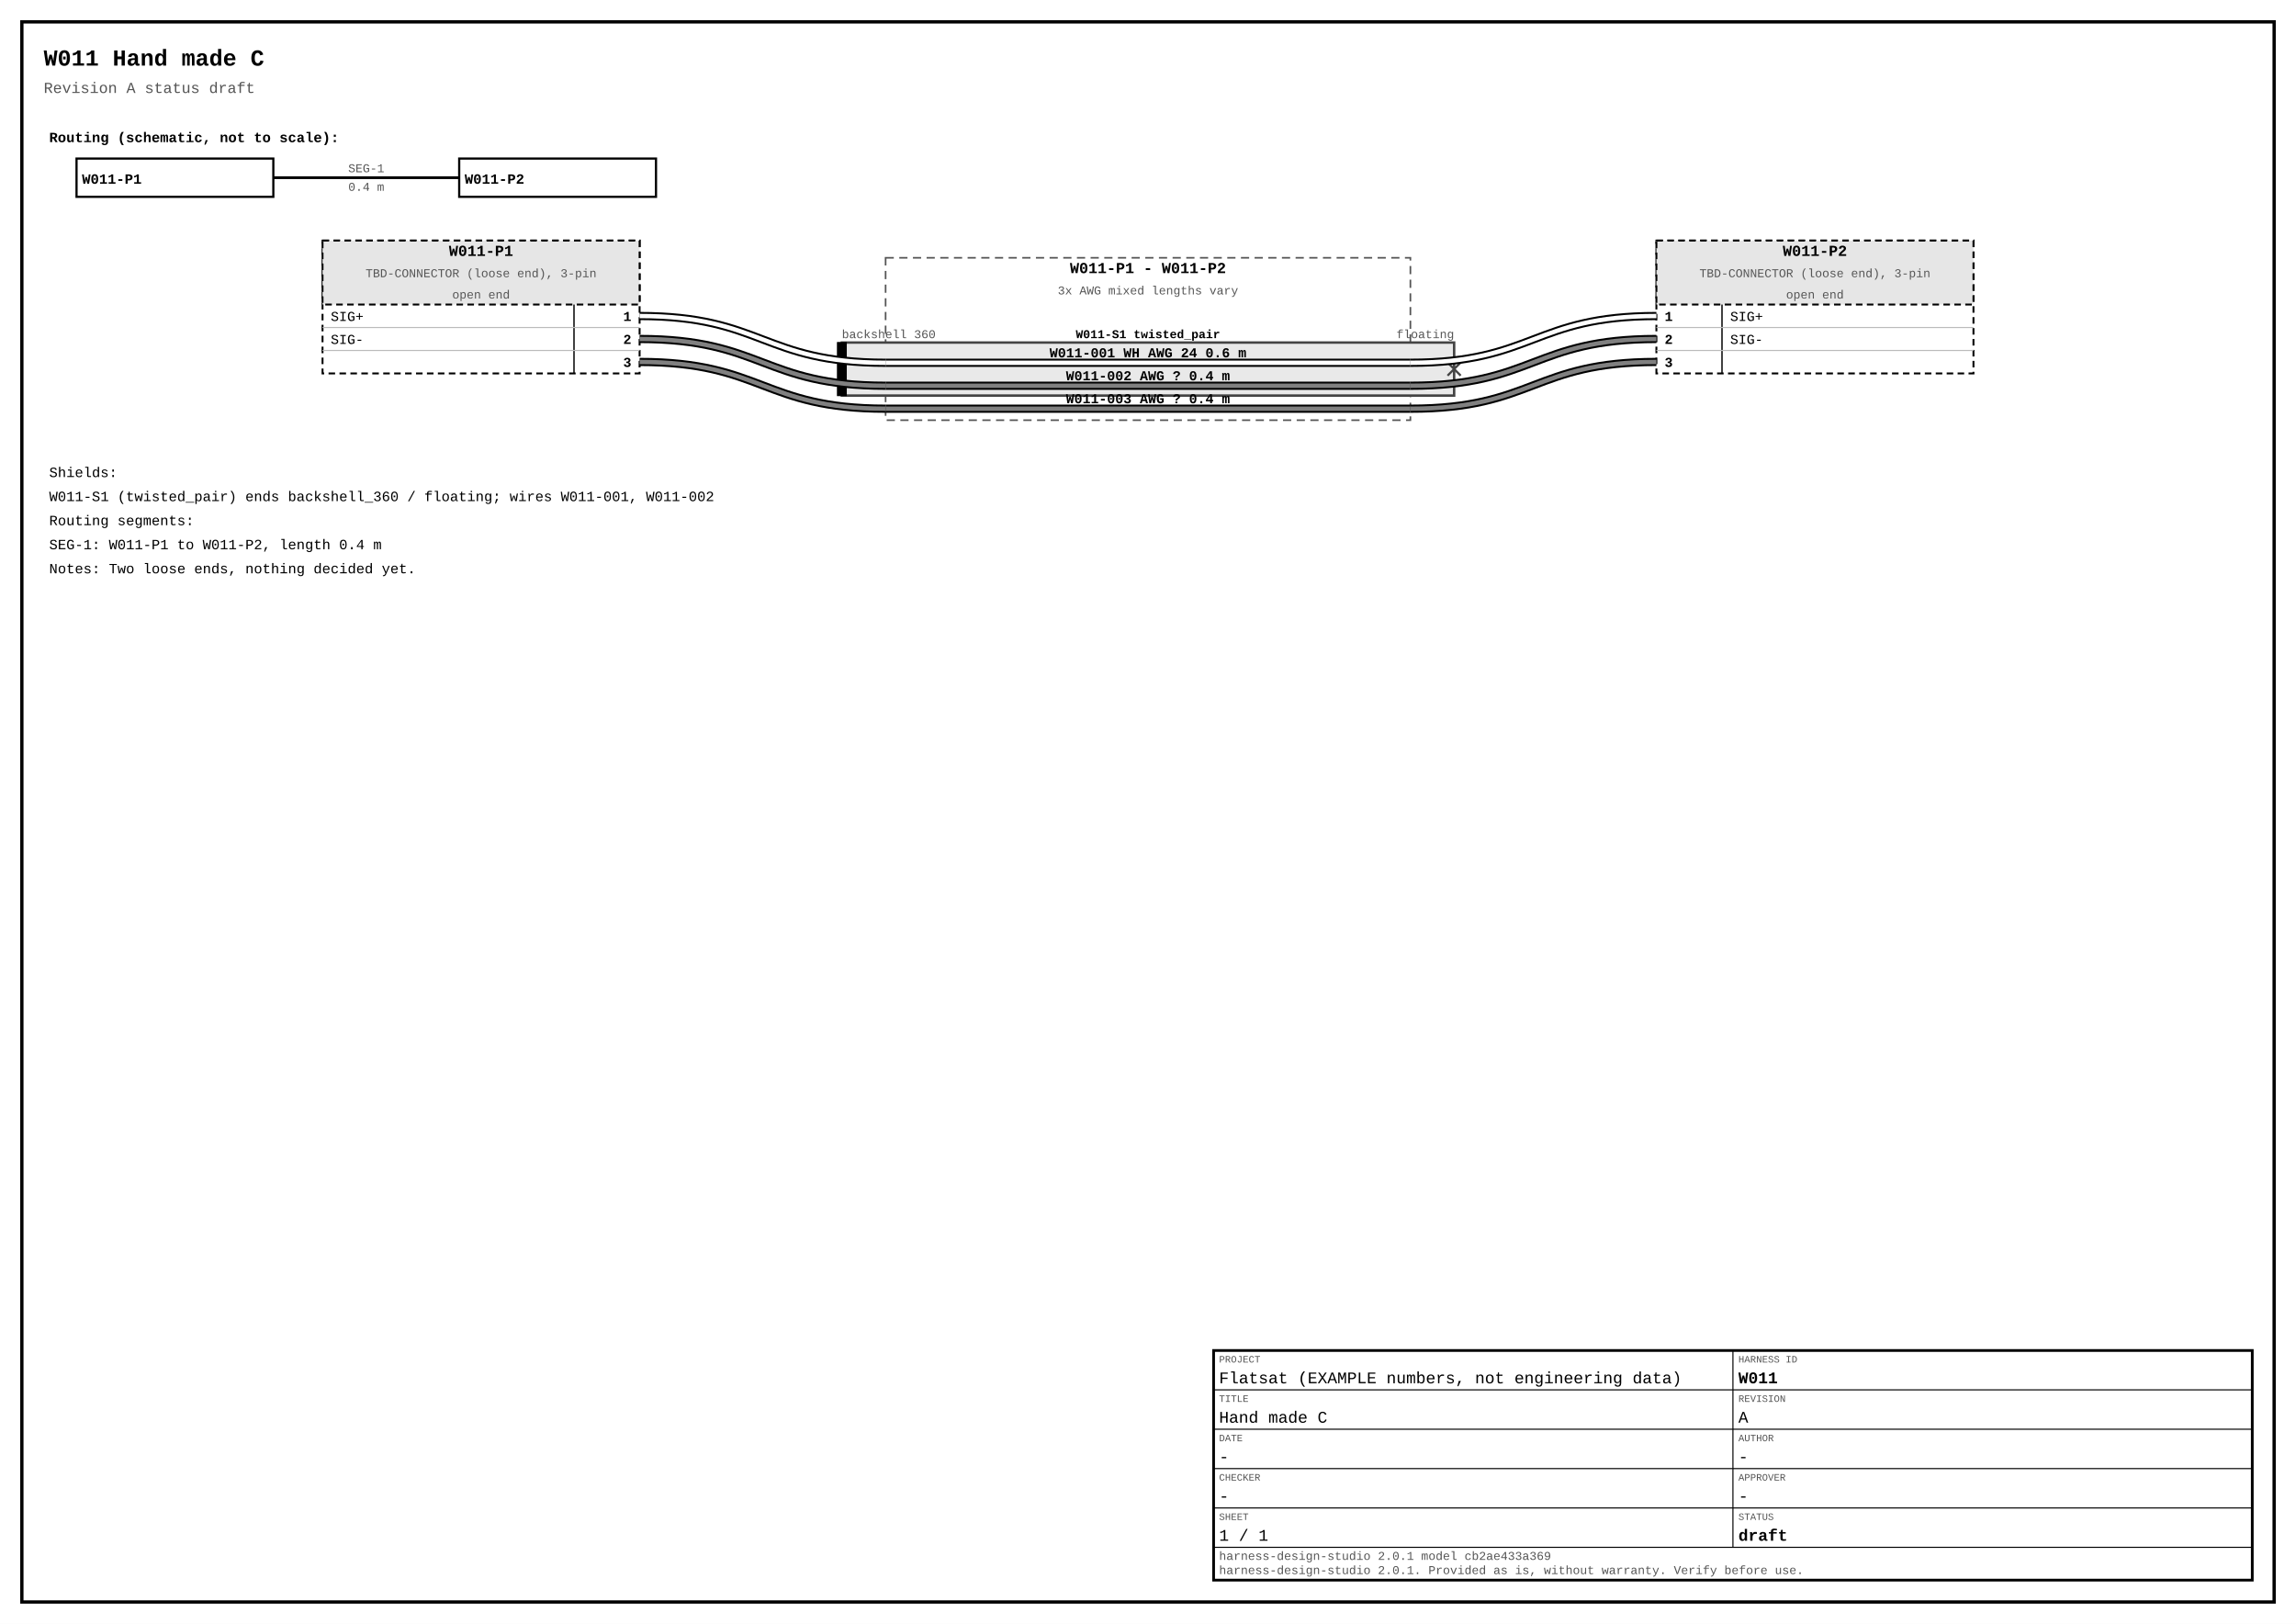
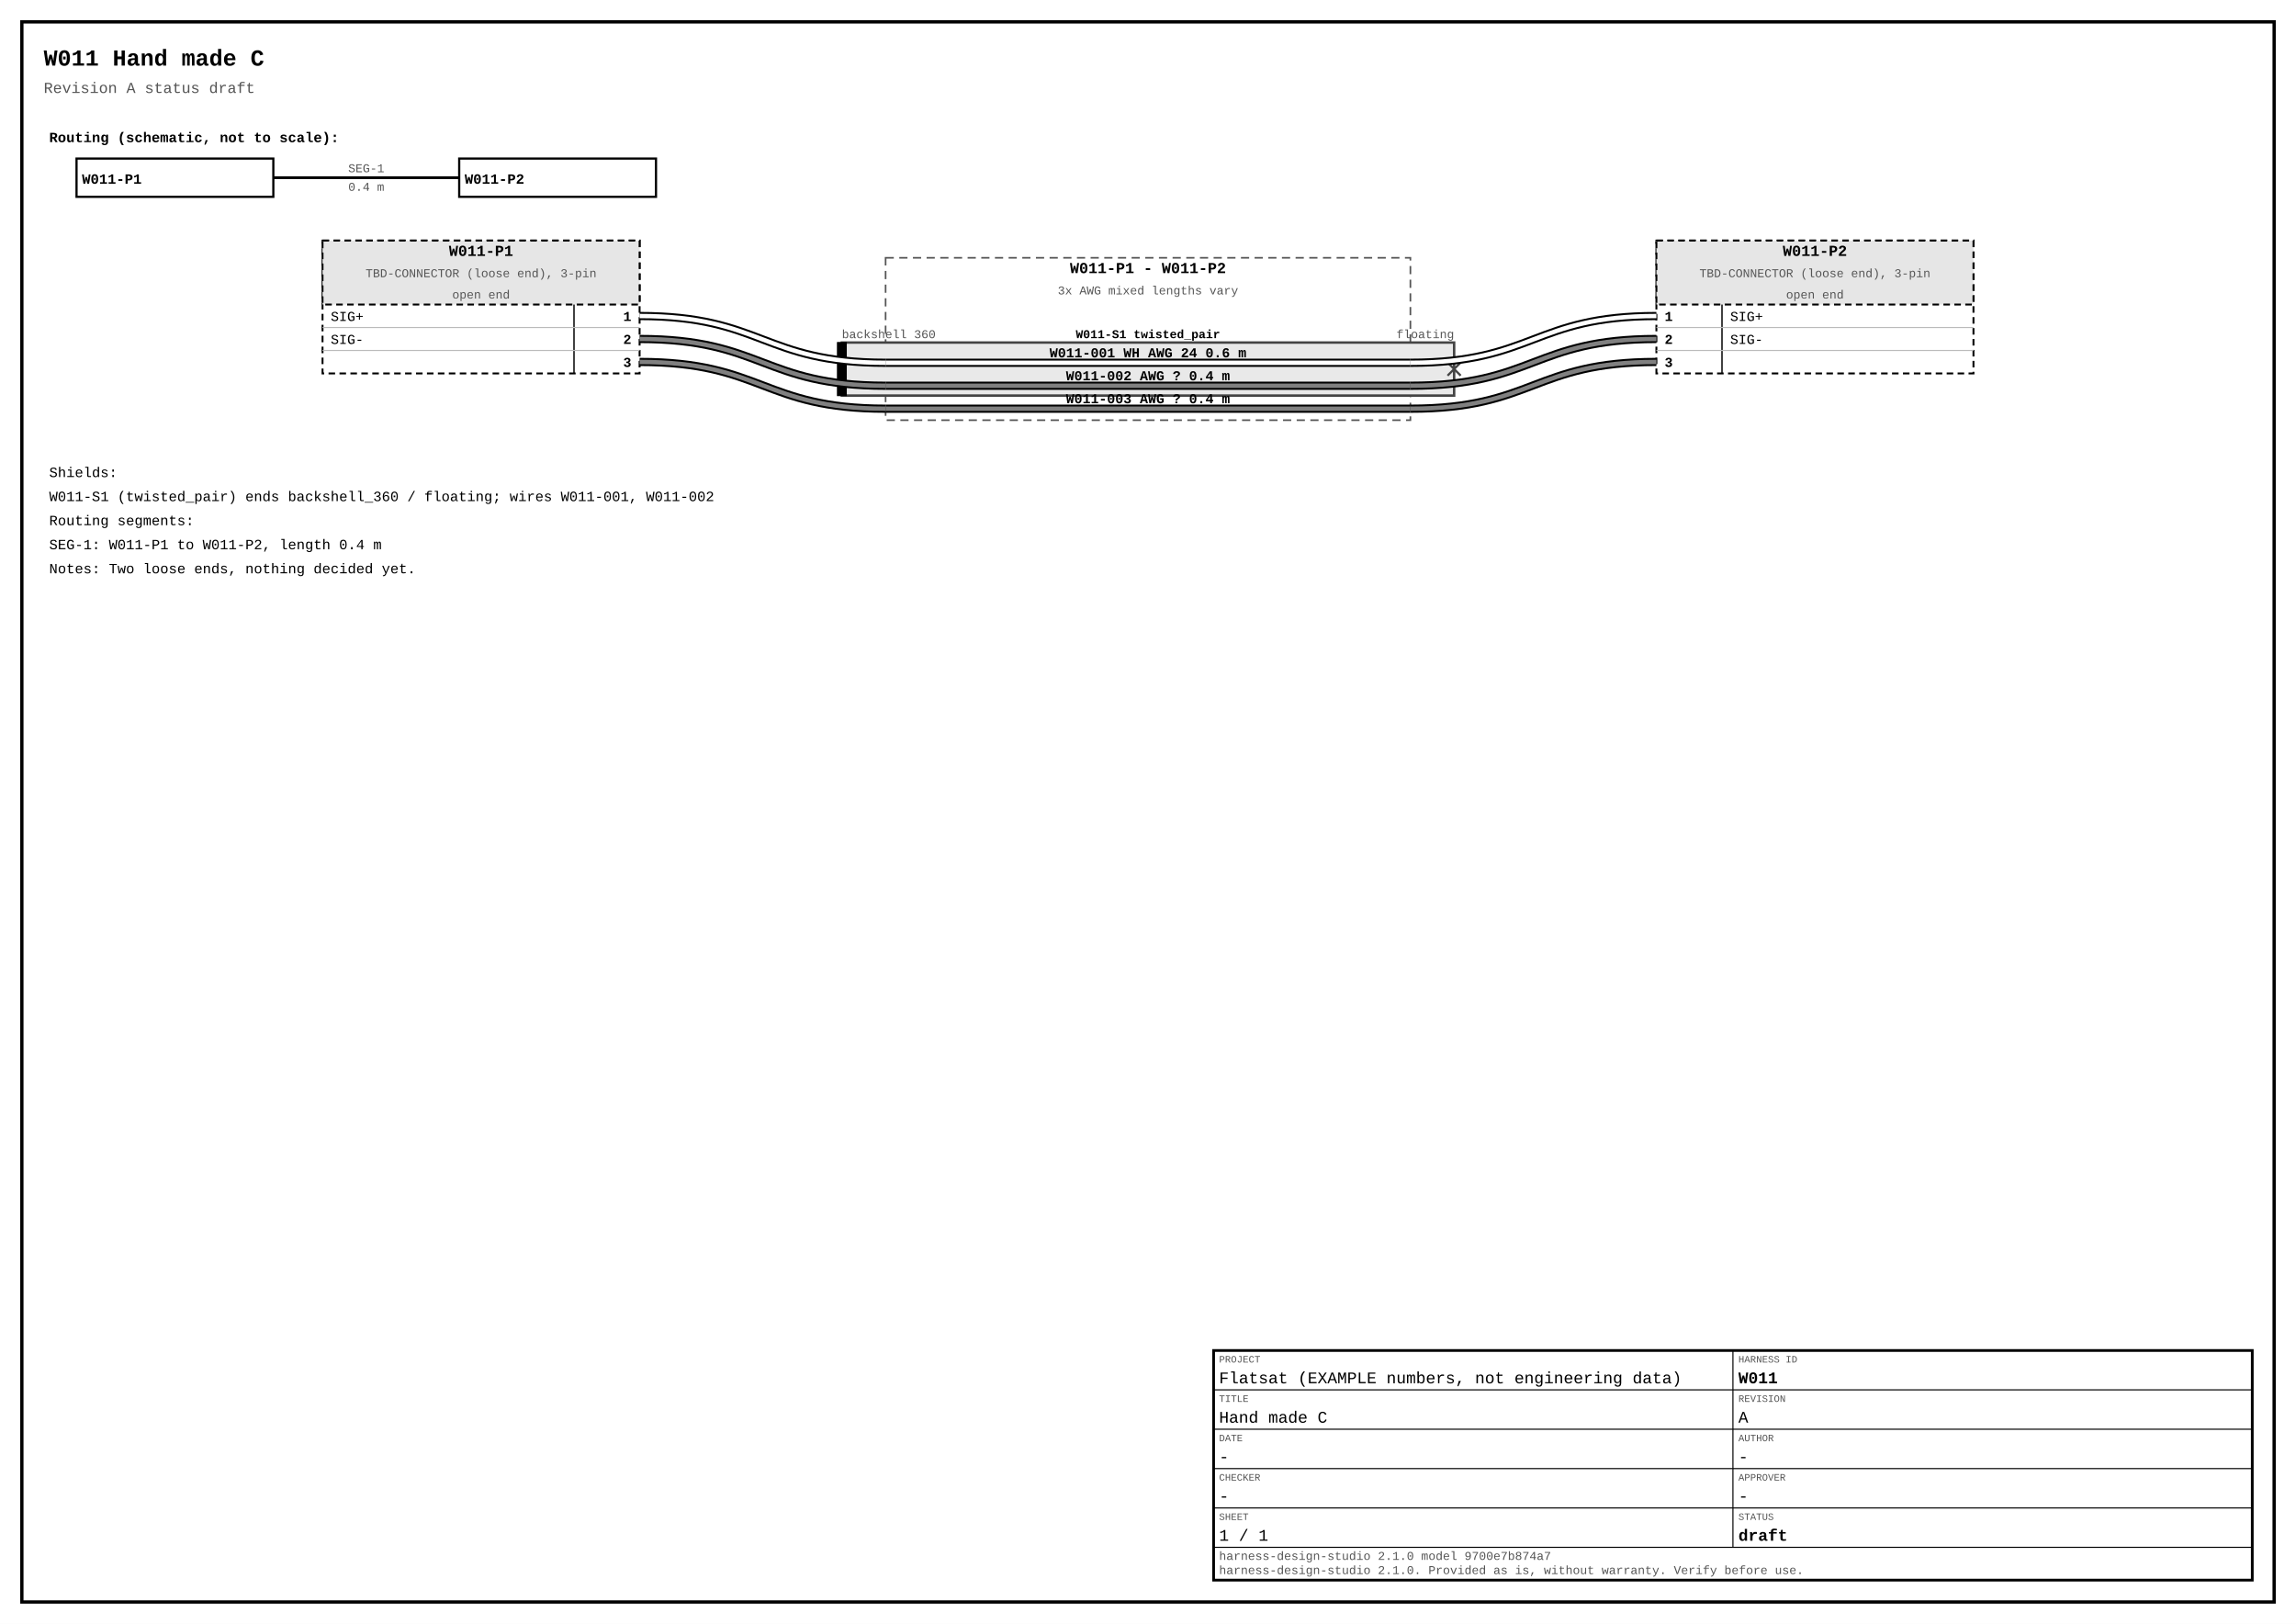
<svg xmlns="http://www.w3.org/2000/svg" width="420mm" height="297mm" viewBox="0 0 420 297" font-family="Courier New, Courier, monospace">
  <rect x="0" y="0" width="420" height="297" fill="#ffffff" />
  <rect x="4" y="4" width="412" height="289" fill="none" stroke="#000000" stroke-width="0.6" />
  <text x="8" y="12" font-size="4.2" font-weight="bold" text-anchor="start" fill="#000000">W011  Hand made C</text>
  <text x="8" y="17" font-size="2.8" text-anchor="start" fill="#555555">Revision A  status draft</text>
  <text x="9" y="26" font-size="2.6" font-weight="bold" text-anchor="start" fill="#000000">Routing (schematic, not to scale):</text>
  <line x1="50" y1="32.5" x2="84" y2="32.5" stroke="#000000" stroke-width="0.5" />
  <text x="67" y="31.5" font-size="2.2" text-anchor="middle" fill="#555555">SEG-1</text>
  <text x="67" y="34.9" font-size="2.2" text-anchor="middle" fill="#555555">0.4 m</text>
  <rect x="14" y="29" width="36" height="7" fill="#ffffff" stroke="#000000" stroke-width="0.4" />
  <text x="15" y="33.6" font-size="2.6" font-weight="bold" text-anchor="start" fill="#000000">W011-P1</text>
  <rect x="84" y="29" width="36" height="7" fill="#ffffff" stroke="#000000" stroke-width="0.4" />
  <text x="85" y="33.6" font-size="2.6" font-weight="bold" text-anchor="start" fill="#000000">W011-P2</text>
  <rect x="59" y="44" width="58" height="24.3" fill="#ffffff" stroke="#000000" stroke-width="0.35" stroke-dasharray="1.2 0.8" />
  <rect x="59" y="44" width="58" height="11.7" fill="#e6e6e6" stroke="#000000" stroke-width="0.35" stroke-dasharray="1.2 0.8" />
  <text x="88" y="46.8" font-size="2.8" font-weight="bold" text-anchor="middle" fill="#000000">W011-P1</text>
  <text x="88" y="50.7" font-size="2.2" text-anchor="middle" fill="#555555" data-ref="part/W011-P1">TBD-CONNECTOR (loose end), 3-pin</text>
  <text x="88" y="54.6" font-size="2.2" text-anchor="middle" fill="#555555" data-ref="end/W011-P1">open end</text>
  <line x1="105" y1="55.7" x2="105" y2="68.3" stroke="#000000" stroke-width="0.25" />
  <line x1="59" y1="59.9" x2="117" y2="59.9" stroke="#bbbbbb" stroke-width="0.2" />
  <text x="60.5" y="58.7" font-size="2.5" text-anchor="start" fill="#000000" data-ref="sig/W011-P1/1">SIG+</text>
  <text x="115.5" y="58.7" font-size="2.5" font-weight="bold" text-anchor="end" fill="#000000" data-ref="pin/W011-P1/1">1</text>
  <line x1="59" y1="64.1" x2="117" y2="64.1" stroke="#bbbbbb" stroke-width="0.2" />
  <text x="60.5" y="62.9" font-size="2.5" text-anchor="start" fill="#000000" data-ref="sig/W011-P1/2">SIG-</text>
  <text x="115.5" y="62.9" font-size="2.5" font-weight="bold" text-anchor="end" fill="#000000" data-ref="pin/W011-P1/2">2</text>
  <text x="60.5" y="67.1" font-size="2.5" text-anchor="start" fill="#000000" data-ref="sig/W011-P1/3" />
  <text x="115.5" y="67.1" font-size="2.5" font-weight="bold" text-anchor="end" fill="#000000" data-ref="pin/W011-P1/3">3</text>
  <rect x="303" y="44" width="58" height="24.3" fill="#ffffff" stroke="#000000" stroke-width="0.35" stroke-dasharray="1.2 0.8" />
  <rect x="303" y="44" width="58" height="11.7" fill="#e6e6e6" stroke="#000000" stroke-width="0.35" stroke-dasharray="1.2 0.8" />
  <text x="332" y="46.8" font-size="2.8" font-weight="bold" text-anchor="middle" fill="#000000">W011-P2</text>
  <text x="332" y="50.7" font-size="2.2" text-anchor="middle" fill="#555555" data-ref="part/W011-P2">TBD-CONNECTOR (loose end), 3-pin</text>
  <text x="332" y="54.6" font-size="2.2" text-anchor="middle" fill="#555555" data-ref="end/W011-P2">open end</text>
  <line x1="315" y1="55.7" x2="315" y2="68.3" stroke="#000000" stroke-width="0.25" />
  <line x1="303" y1="59.9" x2="361" y2="59.9" stroke="#bbbbbb" stroke-width="0.2" />
  <text x="304.5" y="58.7" font-size="2.5" font-weight="bold" text-anchor="start" fill="#000000" data-ref="pin/W011-P2/1">1</text>
  <text x="316.5" y="58.7" font-size="2.5" text-anchor="start" fill="#000000" data-ref="sig/W011-P2/1">SIG+</text>
  <line x1="303" y1="64.1" x2="361" y2="64.1" stroke="#bbbbbb" stroke-width="0.2" />
  <text x="304.5" y="62.9" font-size="2.5" font-weight="bold" text-anchor="start" fill="#000000" data-ref="pin/W011-P2/2">2</text>
  <text x="316.5" y="62.9" font-size="2.5" text-anchor="start" fill="#000000" data-ref="sig/W011-P2/2">SIG-</text>
  <text x="304.5" y="67.1" font-size="2.5" font-weight="bold" text-anchor="start" fill="#000000" data-ref="pin/W011-P2/3">3</text>
  <text x="316.5" y="67.1" font-size="2.5" text-anchor="start" fill="#000000" data-ref="sig/W011-P2/3" />
  <rect x="162" y="47.15" width="96" height="29.7" fill="none" stroke="#555555" stroke-width="0.3" stroke-dasharray="1.5 1" />
  <text x="210" y="49.95" font-size="2.8" font-weight="bold" text-anchor="middle" fill="#000000">W011-P1 - W011-P2</text>
  <text x="210" y="53.85" font-size="2.2" text-anchor="middle" fill="#555555">3x  AWG mixed  lengths vary</text>
  <rect x="154" y="62.65" width="112" height="9.7" fill="#e9e9e9" stroke="#444444" stroke-width="0.45" />
  <text x="210" y="61.85" font-size="2.2" font-weight="bold" text-anchor="middle" fill="#000000">W011-S1  twisted_pair</text>
  <text x="154" y="61.85" font-size="2.2" text-anchor="start" fill="#555555">backshell 360</text>
  <text x="266" y="61.85" font-size="2.2" text-anchor="end" fill="#555555">floating</text>
  <rect x="153.2" y="62.65" width="1.6" height="9.7" fill="#000000" stroke="#000000" stroke-width="0.2" />
  <line x1="264.8" y1="66.3" x2="267.2" y2="68.7" stroke="#444444" stroke-width="0.4" />
  <line x1="264.8" y1="68.7" x2="267.2" y2="66.3" stroke="#444444" stroke-width="0.4" />
  <path d="M 117 57.8 C 139.5 57.8 139.5 66.35 162 66.35" fill="none" stroke="#000000" stroke-width="1.5" />
  <line x1="162" y1="66.35" x2="258" y2="66.35" stroke="#000000" stroke-width="1.5" />
  <path d="M 258 66.35 C 280.5 66.35 280.5 57.8 303 57.8" fill="none" stroke="#000000" stroke-width="1.5" />
  <path d="M 117 57.8 C 139.5 57.8 139.5 66.35 162 66.35" fill="none" stroke="#ffffff" stroke-width="0.8" />
  <line x1="162" y1="66.35" x2="258" y2="66.35" stroke="#ffffff" stroke-width="0.8" />
  <path d="M 258 66.35 C 280.5 66.35 280.5 57.8 303 57.8" fill="none" stroke="#ffffff" stroke-width="0.8" />
  <text x="210" y="65.35" font-size="2.5" font-weight="bold" text-anchor="middle" fill="#000000">W011-001  WH  AWG 24  0.6 m</text>
  <path d="M 117 62 C 139.5 62 139.5 70.55 162 70.55" fill="none" stroke="#000000" stroke-width="1.5" />
  <line x1="162" y1="70.55" x2="258" y2="70.55" stroke="#000000" stroke-width="1.5" />
  <path d="M 258 70.55 C 280.5 70.55 280.5 62 303 62" fill="none" stroke="#000000" stroke-width="1.5" />
  <path d="M 117 62 C 139.5 62 139.5 70.55 162 70.55" fill="none" stroke="#808080" stroke-width="0.8" />
  <line x1="162" y1="70.55" x2="258" y2="70.55" stroke="#808080" stroke-width="0.8" />
  <path d="M 258 70.55 C 280.5 70.55 280.5 62 303 62" fill="none" stroke="#808080" stroke-width="0.8" />
  <text x="210" y="69.55" font-size="2.5" font-weight="bold" text-anchor="middle" fill="#000000">W011-002  AWG ?  0.4 m</text>
  <path d="M 117 66.2 C 139.5 66.2 139.5 74.75 162 74.75" fill="none" stroke="#000000" stroke-width="1.5" />
  <line x1="162" y1="74.75" x2="258" y2="74.75" stroke="#000000" stroke-width="1.5" />
  <path d="M 258 74.75 C 280.5 74.75 280.5 66.2 303 66.2" fill="none" stroke="#000000" stroke-width="1.5" />
  <path d="M 117 66.2 C 139.5 66.2 139.5 74.75 162 74.75" fill="none" stroke="#808080" stroke-width="0.8" />
  <line x1="162" y1="74.75" x2="258" y2="74.75" stroke="#808080" stroke-width="0.8" />
  <path d="M 258 74.75 C 280.5 74.75 280.5 66.2 303 66.2" fill="none" stroke="#808080" stroke-width="0.8" />
  <text x="210" y="73.75" font-size="2.5" font-weight="bold" text-anchor="middle" fill="#000000">W011-003  AWG ?  0.4 m</text>
  <text x="9" y="87.25" font-size="2.6" text-anchor="start" fill="#000000">Shields:</text>
  <text x="9" y="91.65" font-size="2.6" text-anchor="start" fill="#000000">  W011-S1 (twisted_pair) ends backshell_360 / floating; wires W011-001, W011-002</text>
  <text x="9" y="96.05" font-size="2.6" text-anchor="start" fill="#000000">Routing segments:</text>
  <text x="9" y="100.45" font-size="2.6" text-anchor="start" fill="#000000">  SEG-1: W011-P1 to W011-P2, length 0.4 m</text>
  <text x="9" y="104.85" font-size="2.6" text-anchor="start" fill="#000000">Notes: Two loose ends, nothing decided yet.</text>
  <rect x="222" y="247" width="190" height="42" fill="none" stroke="#000000" stroke-width="0.5" />
  <line x1="222" y1="247" x2="317" y2="247" stroke="#000000" stroke-width="0.2" />
  <text x="223" y="249.2" font-size="1.8" text-anchor="start" fill="#555555">PROJECT</text>
  <text x="223" y="253" font-size="3" text-anchor="start" fill="#000000">Flatsat (EXAMPLE numbers, not engineering data)</text>
  <line x1="317" y1="247" x2="412" y2="247" stroke="#000000" stroke-width="0.2" />
  <text x="318" y="249.2" font-size="1.8" text-anchor="start" fill="#555555">HARNESS ID</text>
  <text x="318" y="253" font-size="3" font-weight="bold" text-anchor="start" fill="#000000">W011</text>
  <line x1="222" y1="254.2" x2="317" y2="254.2" stroke="#000000" stroke-width="0.2" />
  <text x="223" y="256.4" font-size="1.8" text-anchor="start" fill="#555555">TITLE</text>
  <text x="223" y="260.2" font-size="3" text-anchor="start" fill="#000000">Hand made C</text>
  <line x1="317" y1="254.2" x2="412" y2="254.2" stroke="#000000" stroke-width="0.2" />
  <text x="318" y="256.4" font-size="1.8" text-anchor="start" fill="#555555">REVISION</text>
  <text x="318" y="260.2" font-size="3" text-anchor="start" fill="#000000">A</text>
  <line x1="222" y1="261.4" x2="317" y2="261.4" stroke="#000000" stroke-width="0.2" />
  <text x="223" y="263.6" font-size="1.8" text-anchor="start" fill="#555555">DATE</text>
  <text x="223" y="267.4" font-size="3" text-anchor="start" fill="#000000">-</text>
  <line x1="317" y1="261.4" x2="412" y2="261.4" stroke="#000000" stroke-width="0.2" />
  <text x="318" y="263.6" font-size="1.8" text-anchor="start" fill="#555555">AUTHOR</text>
  <text x="318" y="267.4" font-size="3" text-anchor="start" fill="#000000">-</text>
  <line x1="222" y1="268.6" x2="317" y2="268.6" stroke="#000000" stroke-width="0.2" />
  <text x="223" y="270.8" font-size="1.8" text-anchor="start" fill="#555555">CHECKER</text>
  <text x="223" y="274.6" font-size="3" text-anchor="start" fill="#000000">-</text>
  <line x1="317" y1="268.6" x2="412" y2="268.6" stroke="#000000" stroke-width="0.2" />
  <text x="318" y="270.8" font-size="1.8" text-anchor="start" fill="#555555">APPROVER</text>
  <text x="318" y="274.6" font-size="3" text-anchor="start" fill="#000000">-</text>
  <line x1="222" y1="275.8" x2="317" y2="275.8" stroke="#000000" stroke-width="0.2" />
  <text x="223" y="278" font-size="1.8" text-anchor="start" fill="#555555">SHEET</text>
  <text x="223" y="281.8" font-size="3" text-anchor="start" fill="#000000">1 / 1</text>
  <line x1="317" y1="275.8" x2="412" y2="275.8" stroke="#000000" stroke-width="0.2" />
  <text x="318" y="278" font-size="1.8" text-anchor="start" fill="#555555">STATUS</text>
  <text x="318" y="281.8" font-size="3" font-weight="bold" text-anchor="start" fill="#000000">draft</text>
  <line x1="317" y1="247" x2="317" y2="283" stroke="#000000" stroke-width="0.2" />
  <line x1="222" y1="283" x2="412" y2="283" stroke="#000000" stroke-width="0.2" />
-   <text x="223" y="285.3" font-size="2.2" text-anchor="start" fill="#555555">harness-design-studio 2.0.1 model cb2ae433a369</text>
-   <text x="223" y="287.9" font-size="2.2" text-anchor="start" fill="#555555">harness-design-studio 2.0.1. Provided as is, without warranty. Verify before use.</text>
+   <text x="223" y="285.3" font-size="2.2" text-anchor="start" fill="#555555">harness-design-studio 2.1.0 model 9700e7b874a7</text>
+   <text x="223" y="287.9" font-size="2.2" text-anchor="start" fill="#555555">harness-design-studio 2.1.0. Provided as is, without warranty. Verify before use.</text>
</svg>
